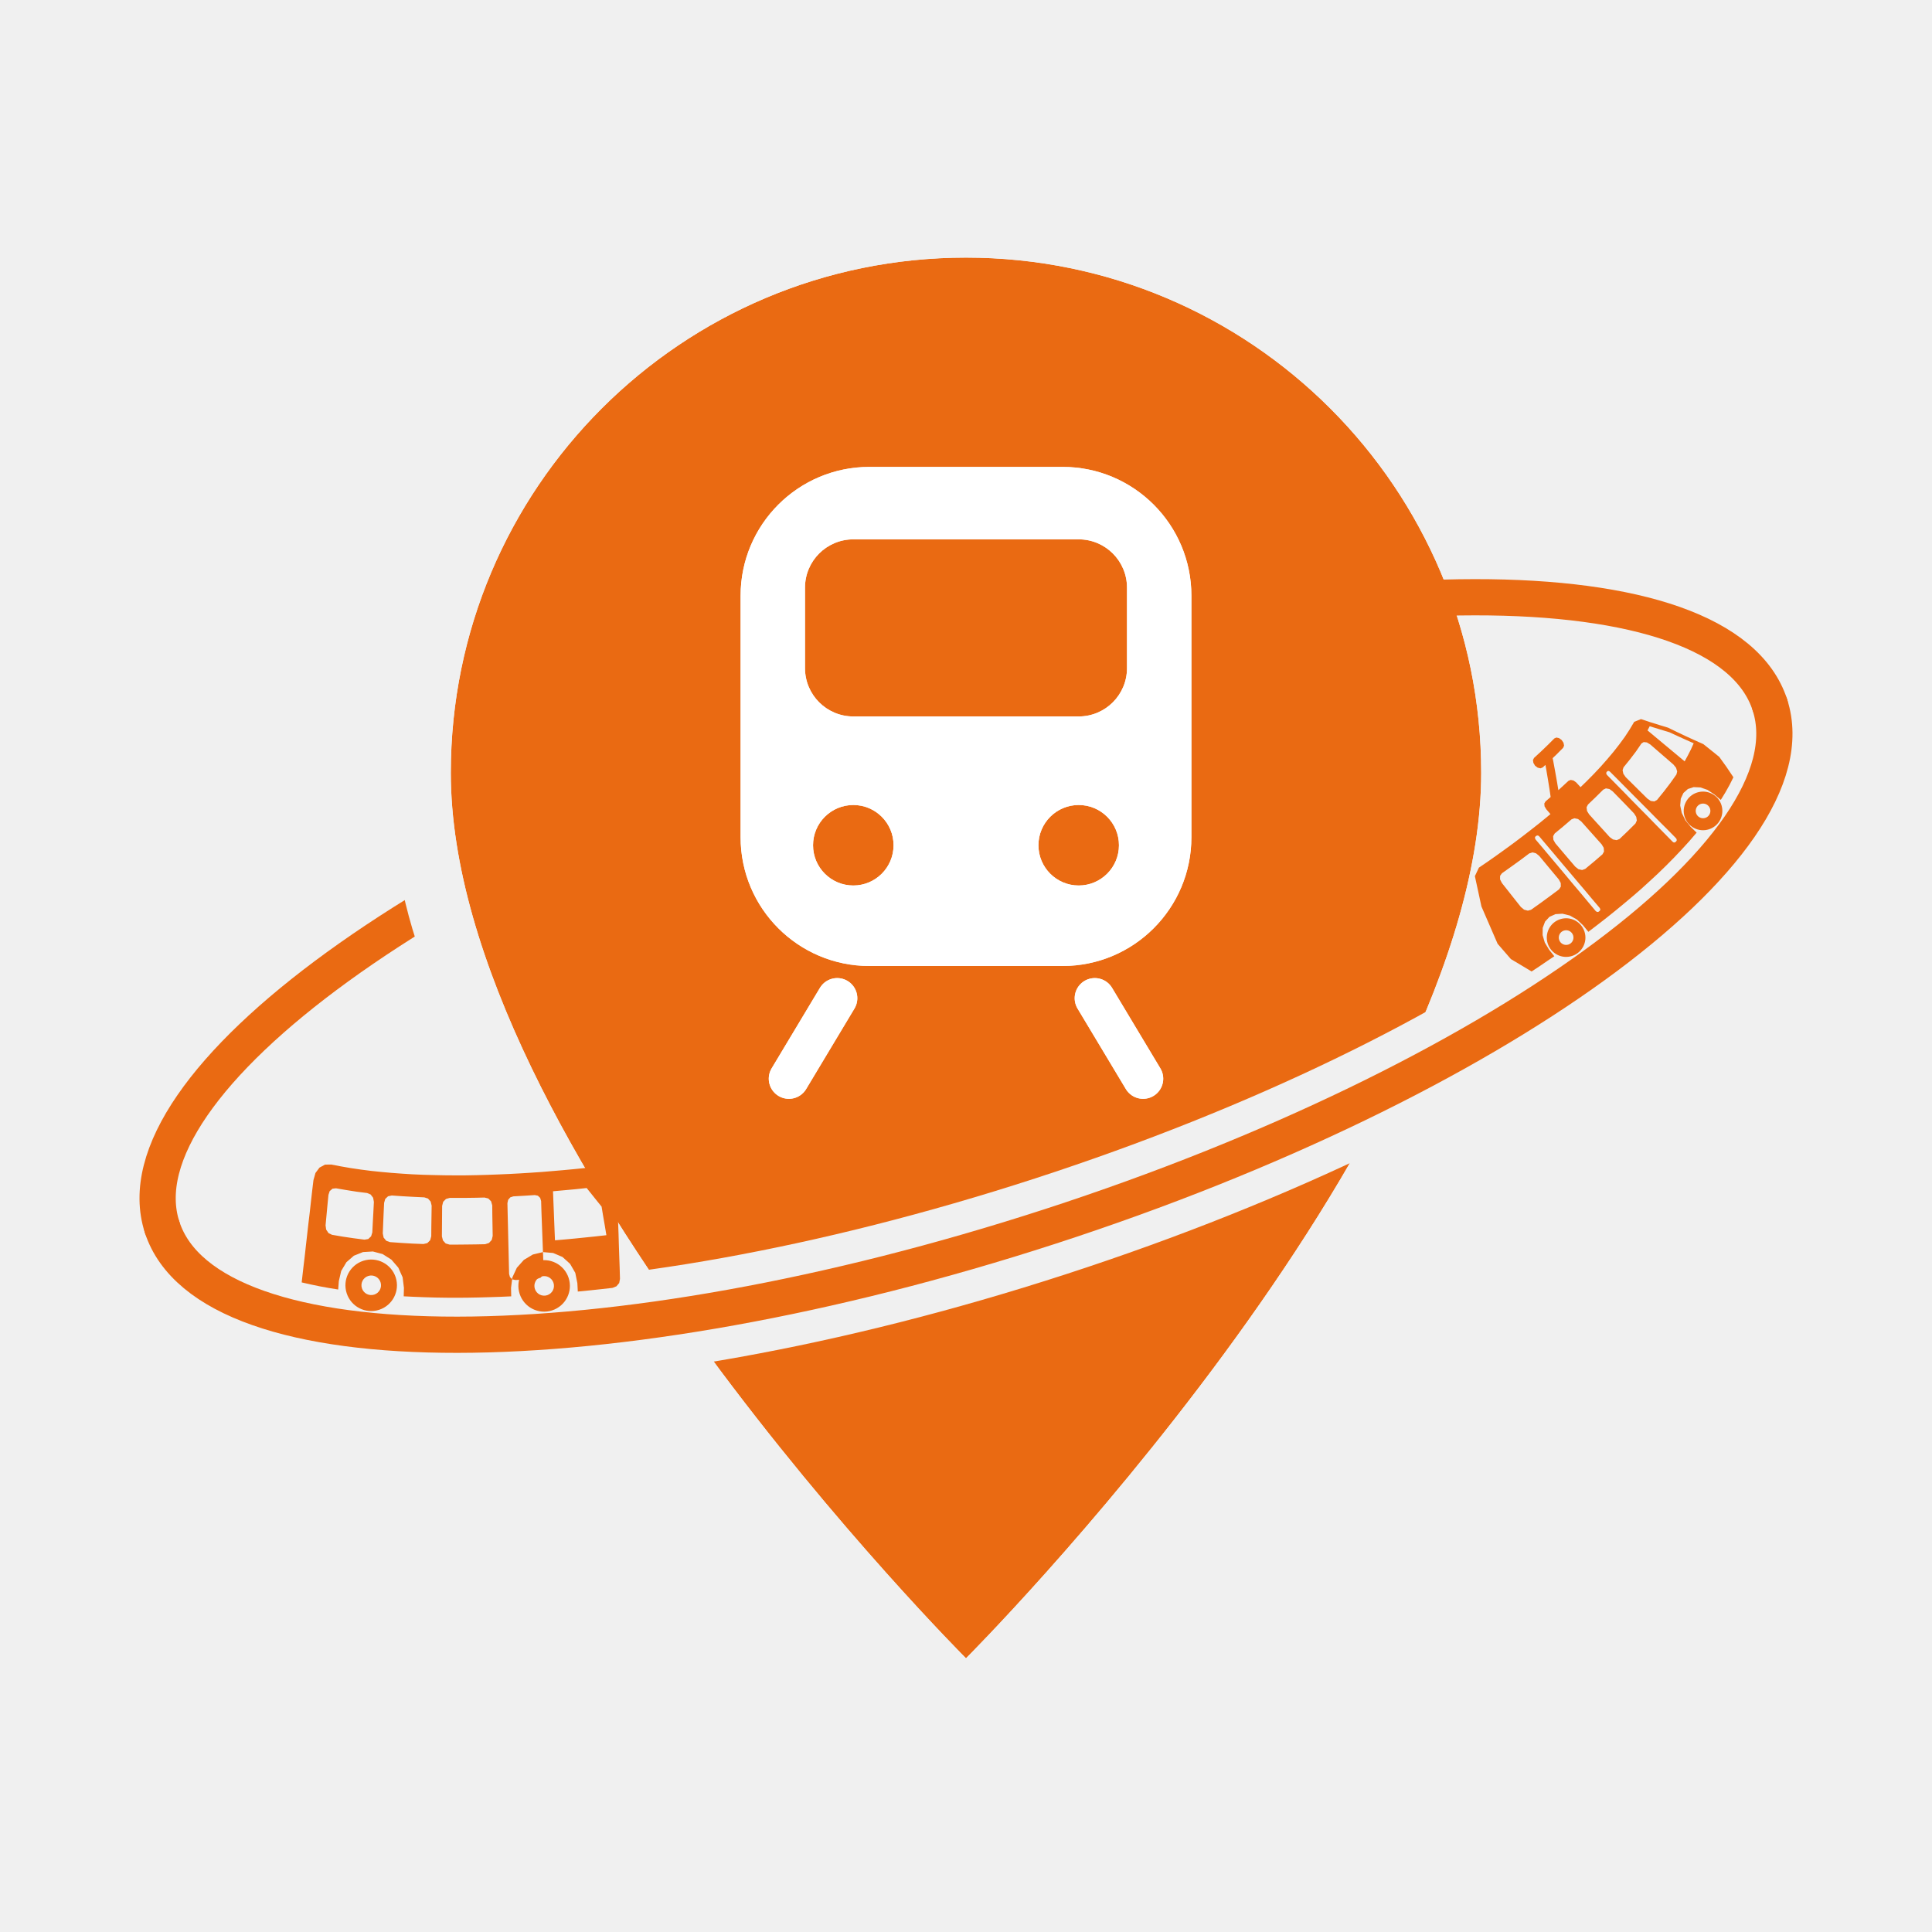
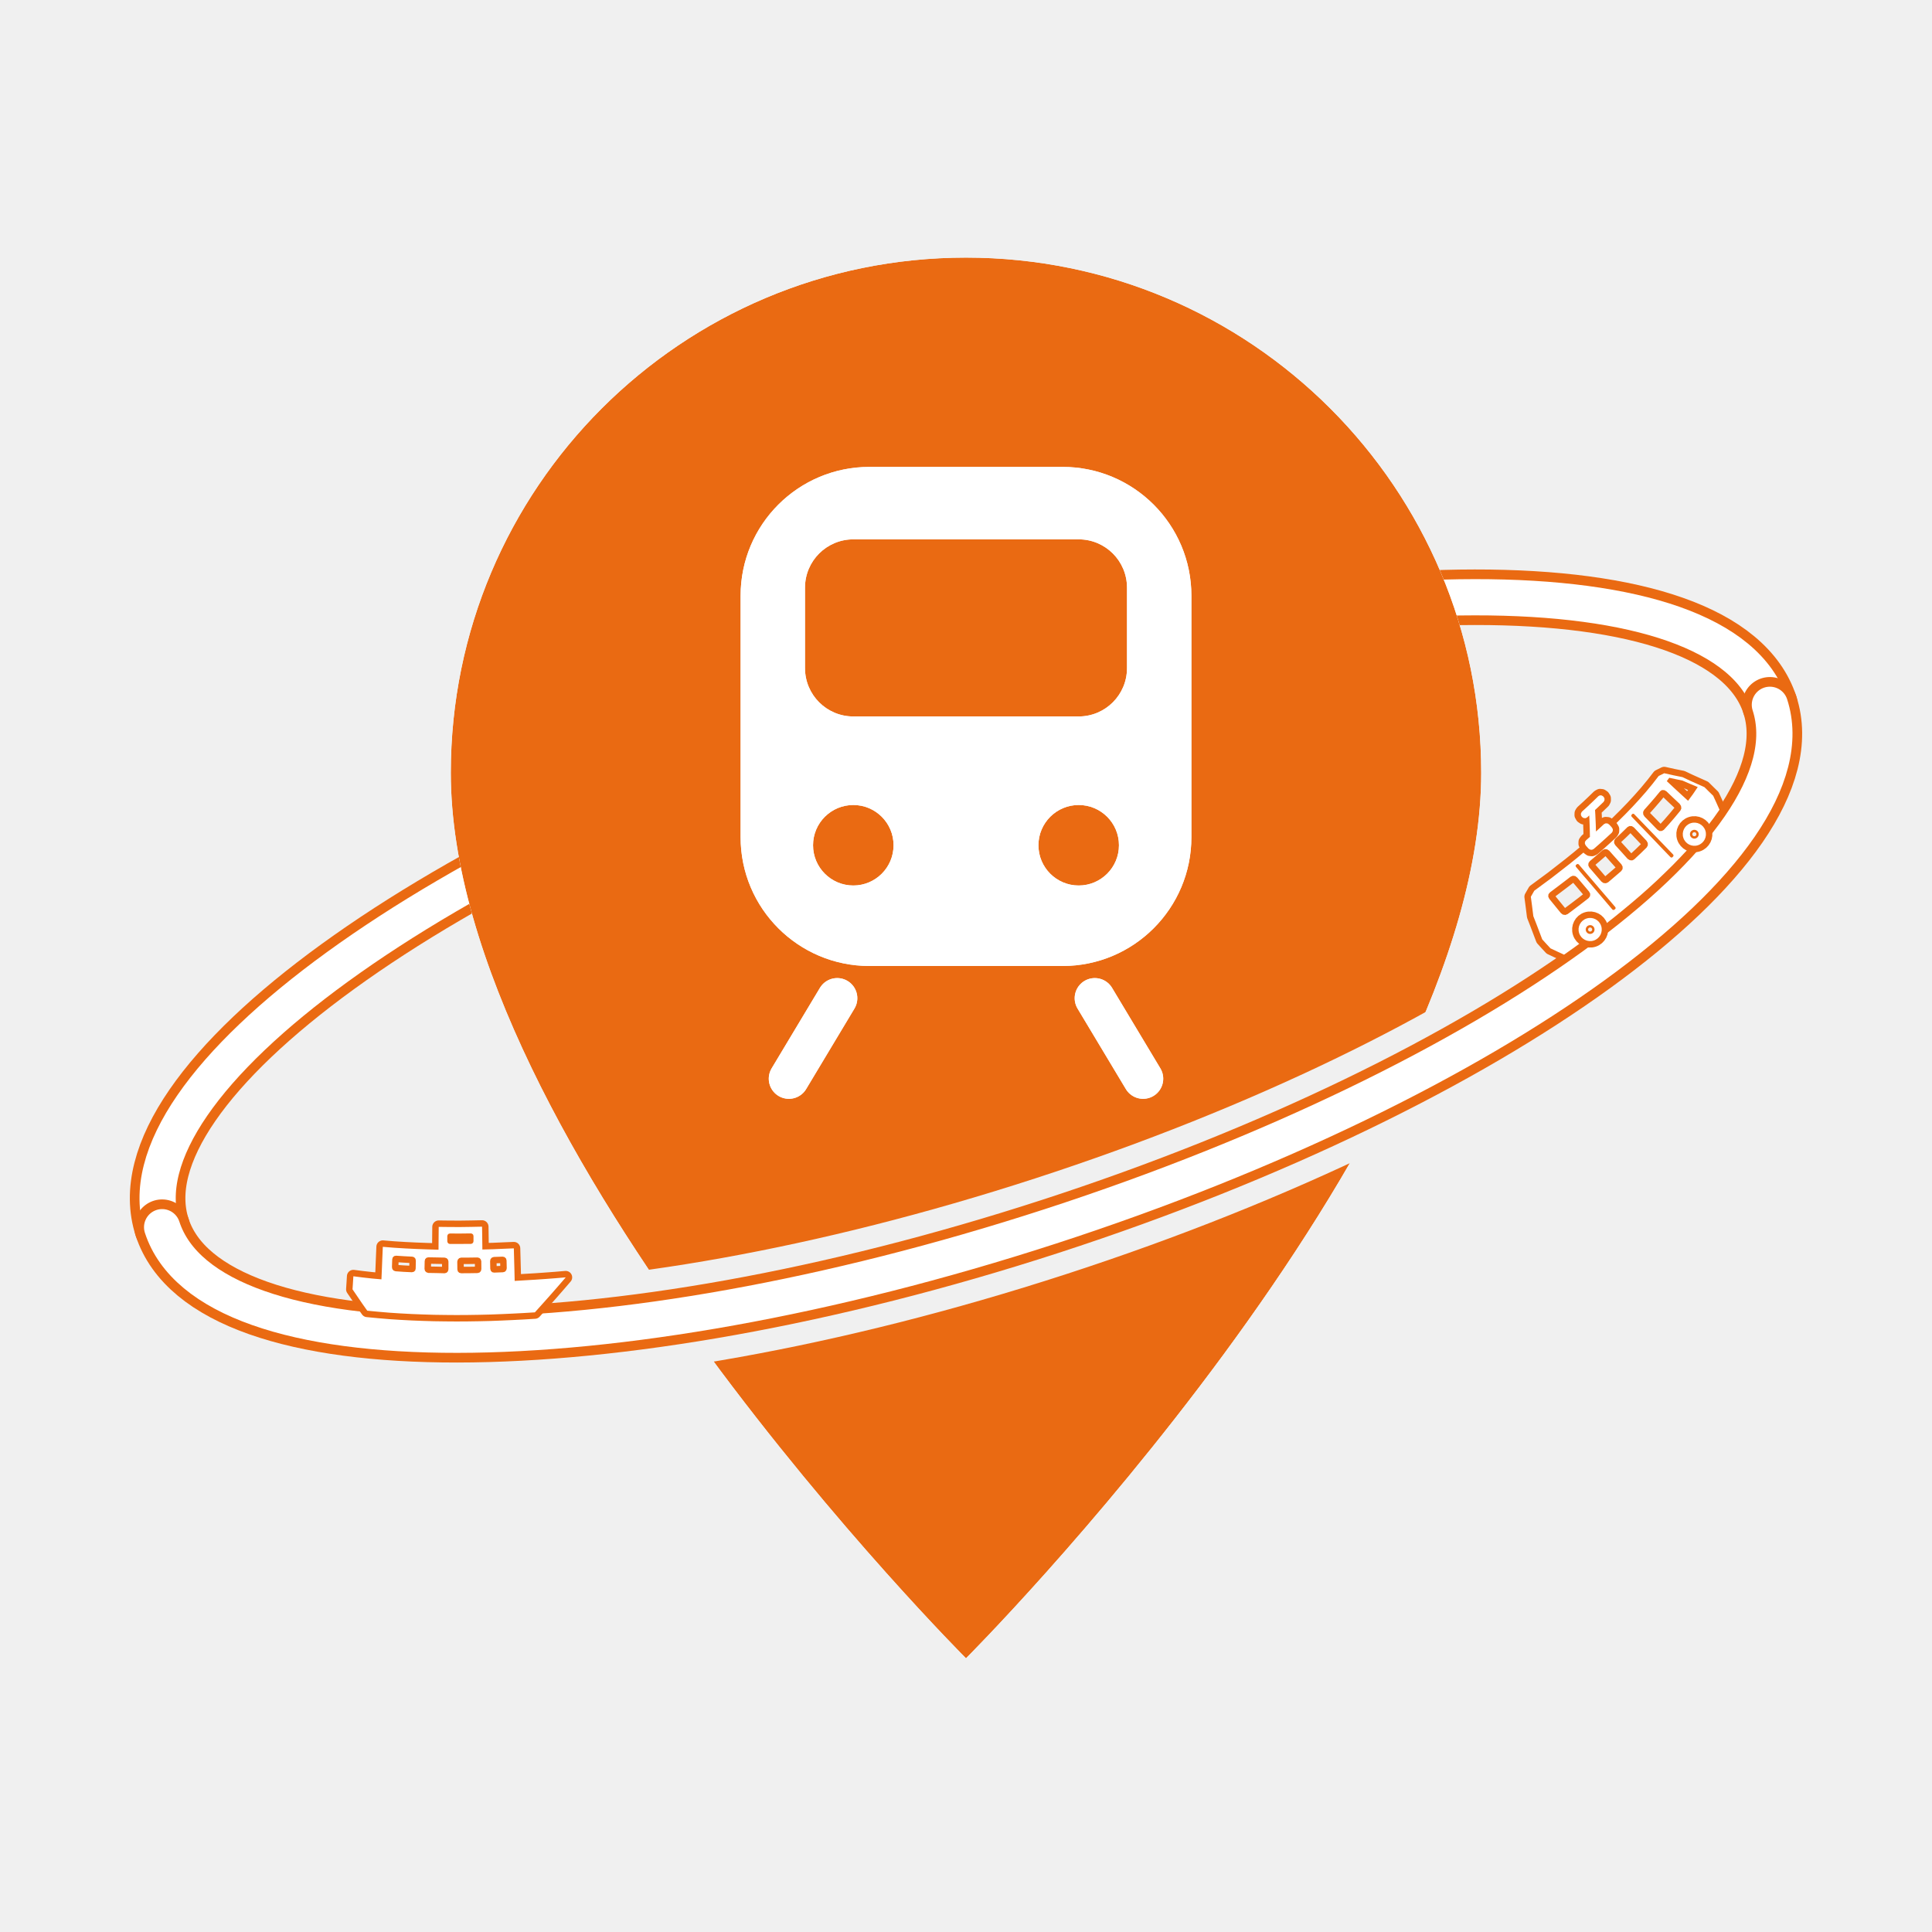
<svg xmlns="http://www.w3.org/2000/svg" viewBox="0 0 240 240" role="img" aria-label="NextStop">
  <defs>
    <mask id="dark-pin" maskUnits="userSpaceOnUse" x="0" y="0" width="240" height="240">
      <path d="M120 206C120 206 56 142 56 96A64 64 0 0 1 184 96C184 142 120 206 120 206Z" fill="#fff" />
      <rect x="92" y="58" width="56" height="62" rx="16" fill="#000" />
      <rect x="100" y="67" width="40" height="22" rx="6" fill="#fff" />
      <circle cx="106" cy="105" r="5" fill="#fff" />
      <circle cx="134" cy="105" r="5" fill="#fff" />
      <path d="M104 124L98 134M136 124L142 134" stroke="#000" stroke-width="5" stroke-linecap="round" />
      <path d="M225 120A105 34 0 0 1 15 120" transform="rotate(-18 120 120)" fill="none" stroke="#000" stroke-width="12.5" />
    </mask>
    <mask id="dark-gap" maskUnits="userSpaceOnUse" x="0" y="0" width="240" height="240">
      <rect width="240" height="240" fill="#fff" />
      <path d="M225 120A105 34 0 0 1 15 120" transform="rotate(-18 120 120)" fill="none" stroke="#000" stroke-width="12.5" />
    </mask>
    <mask id="dark-back" maskUnits="userSpaceOnUse" x="0" y="0" width="240" height="240">
      <rect width="240" height="240" fill="#fff" />
      <path d="M120 206C120 206 56 142 56 96A64 64 0 0 1 184 96C184 142 120 206 120 206Z" fill="#000" />
    </mask>
  </defs>
-   <path d="M15 120A105 34 0 0 1 225 120" transform="rotate(-18 120 120)" fill="none" stroke="#EA6A12" stroke-width="4.5" stroke-linecap="round" mask="url(#dark-back)" />
+   <g mask="url(#dark-back)">
+     <path d="M15 120A105 34 0 0 1 225 120" fill="none" stroke="#EA6A12" stroke-width="6.9" stroke-linecap="round" transform="rotate(-18 120 120)" />
+     <path d="M15 120A105 34 0 0 1 225 120" transform="rotate(-18 120 120)" fill="none" stroke="#fff" stroke-width="4.5" stroke-linecap="round" />
+   </g>
  <path d="M120 206C120 206 56 142 56 96A64 64 0 0 1 184 96C184 142 120 206 120 206Z" fill="#EA6A12" mask="url(#dark-pin)" />
  <g mask="url(#dark-gap)">
    <path fill="#fff" fill-rule="evenodd" d="M108 58H132A16 16 0 0 1 148 74V104A16 16 0 0 1 132 120H108A16 16 0 0 1 92 104V74A16 16 0 0 1 108 58ZM106 67A6 6 0 0 0 100 73V83A6 6 0 0 0 106 89H134A6 6 0 0 0 140 83V73A6 6 0 0 0 134 67ZM101 105A5 5 0 1 0 111 105A5 5 0 1 0 101 105ZM129 105A5 5 0 1 0 139 105A5 5 0 1 0 129 105Z" />
    <path d="M104 124L98 134M136 124L142 134" stroke="#fff" stroke-width="5" stroke-linecap="round" />
  </g>
  <g transform="rotate(-18 120 120)">
-     <path d="M225 120A105 34 0 0 1 15 120" fill="none" stroke="#EA6A12" stroke-width="4.5" stroke-linecap="round" />
-     <path fill="#EA6A12" fill-rule="evenodd" d="M29.37 131.88L30.36 132.47L31.36 133.04L32.38 133.59L33.41 134.12L33.81 133.15L34.48 132.04L35.43 131.21L36.56 130.73L37.78 130.65L38.97 130.96L40.02 131.64L40.84 132.63L41.35 133.84L41.49 135.15L41.24 136.45L40.89 137.44L42.13 137.91L43.38 138.37L44.64 138.82L45.90 139.25L47.17 139.67L48.44 140.07L49.72 140.46L51.01 140.84L52.29 141.21L53.59 141.57L53.89 140.57L54.45 139.38L55.35 138.41L56.48 137.75L57.75 137.46L59.04 137.56L60.21 138.06L61.16 138.89L61.79 139.99L62.06 141.25L61.91 142.55L61.64 143.56L63.05 143.87L64.47 144.17L65.89 144.46L65.89 144.46L66.41 144.42L66.86 144.14L67.11 143.68L67.50 142.35L67.88 141.02L68.26 139.70L68.65 138.37L69.03 137.04L69.35 135.78L69.67 134.53L69.98 133.28L70.03 132.59L69.95 131.92L69.75 131.28L69.44 130.69L69.02 130.18L68.52 129.77L67.94 129.45L67.31 129.26L65.97 128.97L64.63 128.67L63.30 128.36L61.98 128.05L60.66 127.72L59.34 127.38L58.03 127.03L56.73 126.67L55.43 126.30L54.14 125.92L52.86 125.53L51.59 125.12L50.33 124.70L49.07 124.26L47.83 123.82L46.60 123.36L45.39 122.88L44.19 122.39L43.00 121.88L41.83 121.36L40.69 120.82L39.56 120.26L38.46 119.68L37.39 119.09L36.65 118.86L35.88 119.00L35.20 119.48L34.69 120.24L34.12 121.47L33.56 122.70L33.00 123.94L32.43 125.17L31.87 126.40L31.31 127.63L30.75 128.87L30.18 130.10L29.62 131.33ZM38.43 129.24L38.90 129.31L39.34 129.10L39.63 128.69L40.08 127.51L40.54 126.32L40.99 125.14L41.06 124.62L40.89 124.14L40.53 123.83L39.34 123.27L38.18 122.68L37.04 122.08L36.61 121.99L36.18 122.17L35.89 122.57L35.38 123.74L34.88 124.90L34.38 126.06L34.29 126.58L34.43 127.08L34.78 127.42L35.98 128.05L37.19 128.65ZM45.23 132.02L45.72 132.06L46.17 131.83L46.45 131.40L46.85 130.20L47.26 129.00L47.67 127.80L47.71 127.28L47.51 126.82L47.12 126.54L45.85 126.06L44.59 125.57L43.35 125.07L42.88 125.02L42.44 125.23L42.16 125.65L41.71 126.84L41.27 128.02L40.83 129.21L40.77 129.73L40.96 130.21L41.35 130.51L42.63 131.03L43.93 131.54ZM52.51 134.41L53.01 134.41L53.45 134.16L53.72 133.72L54.09 132.51L54.46 131.30L54.84 130.09L54.86 129.57L54.64 129.13L54.22 128.87L53.18 128.56L52.15 128.24L51.12 127.91L50.10 127.58L49.62 127.56L49.18 127.79L48.90 128.23L48.50 129.43L48.10 130.63L47.70 131.83L47.67 132.35L47.88 132.81L48.29 133.09L49.34 133.43L50.39 133.76L51.45 134.09ZM57.38 140.50L57.79 140.49L58.15 140.28L58.36 139.92L58.77 138.51L59.17 137.10L59.57 135.69L59.97 134.28L60.37 132.87L60.78 131.46L60.79 131.05L60.60 130.70L60.26 130.51L58.97 130.18L57.68 129.84L57.28 129.84L56.93 130.05L56.72 130.41L56.30 131.81L55.88 133.22L55.46 134.62L55.04 136.03L54.62 137.43L54.20 138.84L54.18 139.25L54.38 139.61L54.73 139.81L56.05 140.16ZM60.91 136.63L62.16 136.92L63.41 137.20L64.66 137.47L65.92 137.74L67.18 138.00L67.36 136.81L67.53 135.62L67.71 134.44L67.36 133.52L67.01 132.59L66.66 131.67L65.29 131.38L63.92 131.07L62.56 130.76L62.23 131.93L61.90 133.11L61.57 134.28L61.24 135.45Z" />
-     <path fill="#EA6A12" fill-rule="evenodd" d="M34.27 134.89a3.2 3.2 0 1 0 6.4 0a3.2 3.2 0 1 0 -6.4 0M36.26 134.89a1.216 1.216 0 1 0 2.432 0a1.216 1.216 0 1 0 -2.432 0M54.68 141.60a3.2 3.2 0 1 0 6.4 0a3.2 3.2 0 1 0 -6.4 0M56.67 141.60a1.216 1.216 0 1 0 2.432 0a1.216 1.216 0 1 0 -2.432 0" />
-     <path fill="#EA6A12" fill-rule="evenodd" d="M186.61 142.36L187.70 142.06L188.79 141.74L189.88 141.43L189.51 140.44L189.28 139.45L189.31 138.48L189.60 137.63L190.12 136.98L190.82 136.59L191.63 136.50L192.48 136.72L193.28 137.22L193.96 137.96L194.46 138.87L194.84 139.85L196.18 139.38L197.51 138.90L198.83 138.40L200.15 137.88L201.46 137.35L202.76 136.80L204.04 136.22L205.32 135.63L206.58 135.01L207.82 134.37L209.05 133.70L210.26 133.01L211.44 132.29L210.95 131.36L210.58 130.39L210.44 129.39L210.54 128.45L210.87 127.67L211.40 127.10L212.08 126.80L212.84 126.80L213.63 127.10L214.37 127.66L215.00 128.46L215.55 129.35L216.37 128.65L217.16 127.92L217.91 127.16L217.49 125.68L217.02 124.21L216.33 123.15L215.63 122.09L214.73 121.28L213.84 120.46L212.96 119.63L212.09 118.79L211.13 118.12L210.17 117.44L209.22 116.74L208.32 116.80L207.50 117.52L206.63 118.22L205.70 118.89L204.72 119.55L203.69 120.19L202.64 120.81L201.55 121.41L200.43 121.99L199.29 122.55L198.13 123.10L196.94 123.62L195.74 124.13L194.53 124.63L193.30 125.11L192.05 125.57L190.80 126.02L189.53 126.46L188.25 126.88L186.97 127.29L185.67 127.69L184.37 128.07L183.57 128.92L183.44 130.20L183.31 131.48L183.18 132.75L183.30 134.01L183.42 135.27L183.54 136.53L183.66 137.78L184.15 138.94L184.64 140.10L185.63 141.23ZM212.76 123.41L213.38 122.82L213.97 122.23L214.52 121.62L213.70 120.88L212.89 120.14L212.08 119.39L211.03 118.66L209.98 117.92L209.56 118.33L210.36 119.60L211.16 120.87L211.96 122.14ZM193.01 133.71L193.32 133.46L193.45 133.03L193.36 132.53L192.89 131.36L192.42 130.18L191.95 129.00L191.67 128.57L191.28 128.32L190.87 128.32L189.55 128.77L188.21 129.20L186.87 129.62L186.56 129.85L186.42 130.27L186.50 130.77L186.94 131.96L187.38 133.15L187.82 134.33L188.10 134.77L188.50 135.03L188.91 135.05L190.28 134.62L191.65 134.17ZM199.48 131.24L199.77 130.97L199.88 130.52L199.77 130.03L199.26 128.87L198.75 127.71L198.24 126.55L197.95 126.13L197.55 125.90L197.16 125.92L195.91 126.44L194.64 126.94L194.35 127.20L194.24 127.64L194.34 128.13L194.82 129.30L195.30 130.47L195.79 131.65L196.07 132.07L196.47 132.31L196.88 132.30L198.19 131.78ZM204.57 128.86L204.84 128.56L204.91 128.11L204.78 127.61L204.23 126.47L203.67 125.33L203.11 124.20L202.81 123.79L202.42 123.58L202.05 123.63L200.88 124.22L199.68 124.80L199.41 125.07L199.32 125.52L199.44 126.01L199.96 127.17L200.48 128.32L201.00 129.48L201.30 129.89L201.70 130.11L202.09 130.08L203.34 129.48ZM211.29 124.64L211.49 124.31L211.50 123.84L211.31 123.35L210.66 122.27L210.00 121.18L209.35 120.10L209.02 119.72L208.66 119.56L208.34 119.64L207.38 120.38L206.37 121.08L205.31 121.77L205.09 122.07L205.04 122.52L205.19 123.02L205.77 124.14L206.35 125.27L206.93 126.39L207.24 126.79L207.64 126.98L208.01 126.91L209.14 126.18L210.24 125.42ZM196.98 137.81L197.08 137.74L197.12 137.60L197.09 137.45L196.54 136.11L196.00 134.77L195.45 133.43L194.90 132.08L194.35 130.74L193.81 129.40L193.26 128.06L192.71 126.71L192.63 126.58L192.51 126.51L192.39 126.51L192.25 126.56L192.16 126.64L192.13 126.77L192.15 126.92L192.70 128.26L193.24 129.60L193.79 130.95L194.33 132.29L194.87 133.64L195.42 134.98L195.96 136.33L196.50 137.67L196.59 137.80L196.71 137.87L196.84 137.87ZM208.71 132.52L208.80 132.43L208.82 132.29L208.78 132.14L208.13 130.84L207.47 129.55L206.82 128.25L206.17 126.96L205.51 125.66L204.86 124.37L204.21 123.08L203.55 121.78L203.46 121.66L203.35 121.60L203.24 121.62L203.12 121.68L203.05 121.77L203.03 121.91L203.07 122.05L203.72 123.35L204.37 124.65L205.01 125.95L205.66 127.25L206.31 128.54L206.95 129.84L207.60 131.14L208.25 132.44L208.34 132.56L208.46 132.61L208.58 132.59Z" />
-     <path fill="#EA6A12" d="M199.30 123.43L199.51 123.21L199.57 122.86L199.47 122.46L199.14 121.74L198.90 121.41L198.59 121.23L198.29 121.25L197.14 121.78L195.98 122.30L194.79 122.80L194.56 123.00L194.48 123.35L194.57 123.75L194.88 124.49L195.11 124.83L195.42 125.01L195.73 125.00L196.94 124.50L198.13 123.97ZM195.48 122.94L196.66 122.44L196.87 121.08L197.06 119.73L197.24 118.38L197.40 117.02L196.30 117.55L196.12 118.90L195.92 120.25L195.71 121.60ZM198.93 117.14L199.12 116.92L199.16 116.56L199.05 116.17L199.05 116.17L198.81 115.84L198.52 115.67L198.24 115.70L197.22 116.22L196.17 116.73L195.10 117.22L194.89 117.43L194.83 117.78L194.92 118.18L194.92 118.18L195.15 118.51L195.46 118.70L195.75 118.68L196.84 118.18L197.90 117.67Z" />
-     <path fill="#EA6A12" fill-rule="evenodd" d="M189.59 139.68a2.4 2.4 0 1 0 4.8 0a2.4 2.4 0 1 0 -4.8 0M191.08 139.68a0.912 0.912 0 1 0 1.824 0a0.912 0.912 0 1 0 -1.824 0M210.63 129.97a2.4 2.4 0 1 0 4.8 0a2.4 2.4 0 1 0 -4.8 0M212.12 129.97a0.912 0.912 0 1 0 1.824 0a0.912 0.912 0 1 0 -1.824 0" />
+     <path d="M225 120A105 34 0 0 1 15 120" fill="none" stroke="#EA6A12" stroke-width="6.9" stroke-linecap="round" />
+     <path d="M225 120A105 34 0 0 1 15 120" fill="none" stroke="#fff" stroke-width="4.5" stroke-linecap="round" />
+     <path fill="#fff" stroke="#EA6A12" stroke-width="1.6" stroke-linejoin="round" paint-order="stroke" fill-rule="evenodd" d="M36.03 137.74L37.30 138.29L38.58 138.83L39.86 139.34L41.16 139.84L42.46 140.32L43.77 140.79L45.09 141.24L46.41 141.68L47.73 142.10L49.06 142.51L50.40 142.91L51.74 143.29L53.08 143.66L54.42 144.02L55.77 144.37L57.03 143.64L58.28 142.91L59.52 142.17L60.76 141.42L59.52 141.13L58.29 140.83L57.05 140.52L55.82 140.20L54.59 139.88L54.98 138.58L55.36 137.29L55.74 136.00L54.49 135.65L53.23 135.30L51.98 134.93L52.40 133.58L52.82 132.22L51.53 131.83L50.24 131.43L48.96 131.01L47.69 130.58L47.24 131.92L46.79 133.27L45.48 132.80L44.17 132.32L42.88 131.83L41.59 131.32L40.32 130.79L39.85 132.05L39.38 133.32L38.91 134.58L37.83 134.12L36.77 133.64L35.71 133.14L35.41 133.90L35.11 134.65L35.41 135.68L35.71 136.71ZM42.78 134.91L43.02 134.93L43.24 134.83L43.37 134.62L43.69 133.70L43.72 133.45L43.62 133.22L43.42 133.08L42.48 132.72L41.55 132.35L41.31 132.32L41.09 132.42L40.95 132.63L40.62 133.54L40.59 133.79L40.69 134.02L40.89 134.17L41.83 134.55ZM46.61 136.29L46.86 136.30L47.08 136.18L47.21 135.97L47.51 135.05L47.53 134.80L47.42 134.58L47.22 134.44L46.27 134.11L45.31 133.78L45.07 133.76L44.85 133.87L44.72 134.08L44.40 135.00L44.38 135.25L44.49 135.47L44.69 135.62L45.65 135.95ZM50.51 137.53L50.76 137.54L50.98 137.42L51.11 137.20L51.40 136.28L51.41 136.03L51.30 135.81L51.09 135.68L50.12 135.38L49.15 135.07L48.91 135.06L48.69 135.18L48.55 135.39L48.26 136.32L48.24 136.57L48.35 136.79L48.56 136.92L49.53 137.23ZM53.54 138.41L53.79 138.42L54.01 138.29L54.14 138.08L54.42 137.14L54.43 136.90L54.31 136.68L54.10 136.55L53.05 136.25L52.80 136.25L52.58 136.37L52.45 136.59L52.17 137.52L52.16 137.77L52.27 137.99L52.48 138.11ZM50.86 133.83L51.02 133.83L51.16 133.75L51.25 133.61L51.45 132.99L51.46 132.82L51.38 132.68L51.25 132.59L50.00 132.20L48.75 131.79L48.59 131.78L48.44 131.86L48.35 132.00L48.15 132.62L48.14 132.78L48.21 132.93L48.34 133.02L49.60 133.43Z" />
+     <path fill="#fff" stroke="#EA6A12" stroke-width="1.6" stroke-linejoin="round" paint-order="stroke" fill-rule="evenodd" d="M191.09 141.62L192.31 141.24L193.52 140.85L193.29 140.27L193.16 139.67L193.23 139.07L193.48 138.52L193.88 138.09L194.41 137.80L195.01 137.70L195.63 137.78L196.19 138.04L196.66 138.46L196.98 139.00L197.21 139.58L198.51 139.10L199.80 138.60L201.08 138.09L202.36 137.56L203.62 137.01L204.87 136.44L206.11 135.84L207.34 135.23L208.55 134.59L209.75 133.93L209.46 133.37L209.27 132.77L209.25 132.15L209.41 131.55L209.74 131.03L210.18 130.64L210.72 130.42L211.29 130.38L211.85 130.54L212.33 130.87L212.71 131.36L213.01 131.91L214.03 131.20L215.02 130.46L214.92 129.51L214.81 128.57L214.46 127.90L214.11 127.22L213.37 126.55L212.63 125.88L211.90 125.19L210.89 124.62L209.89 124.03L209.13 124.14L208.10 124.84L207.03 125.52L205.93 126.17L204.81 126.80L203.66 127.41L202.49 128.00L201.31 128.57L200.10 129.12L198.88 129.65L197.65 130.16L196.41 130.66L195.15 131.14L193.88 131.60L192.61 132.06L191.32 132.49L190.03 132.92L189.39 133.50L189.17 134.69L188.94 135.89L189.00 136.92L189.05 137.95L189.10 138.97L189.41 139.66L189.73 140.35L190.41 140.99ZM211.65 128.20L212.50 127.59L213.32 126.95L212.54 126.28L211.77 125.60L211.04 125.18L210.31 124.76L209.89 125.06L210.47 126.11L211.06 127.16ZM196.16 135.88L196.40 135.71L196.52 135.43L196.47 135.13L196.04 134.07L195.61 133.02L195.43 132.76L195.15 132.63L194.85 132.66L193.84 133.02L192.83 133.37L191.82 133.72L191.57 133.88L191.45 134.15L191.49 134.46L191.90 135.52L192.31 136.58L192.49 136.84L192.77 136.98L193.08 136.96L194.11 136.61L195.14 136.25ZM201.05 133.94L201.29 133.75L201.39 133.47L201.34 133.16L200.88 132.12L200.42 131.07L200.23 130.83L199.95 130.71L199.66 130.75L198.69 131.16L197.72 131.56L197.49 131.74L197.38 132.01L197.43 132.32L197.87 133.37L198.31 134.42L198.50 134.67L198.78 134.79L199.08 134.76L200.07 134.35ZM204.96 132.13L205.18 131.93L205.27 131.64L205.21 131.33L204.72 130.30L204.23 129.27L204.04 129.04L203.76 128.93L203.48 128.98L202.55 129.44L201.61 129.88L201.39 130.07L201.29 130.36L201.35 130.66L201.82 131.70L202.28 132.74L202.48 132.98L202.76 133.10L203.05 133.05L204.01 132.60ZM210.36 129.07L210.56 128.85L210.62 128.54L210.54 128.24L209.99 127.24L209.45 126.24L209.24 126.02L208.97 125.93L208.71 126.01L207.86 126.55L207.00 127.07L206.11 127.59L205.91 127.79L205.83 128.09L205.90 128.39L206.41 129.41L206.91 130.43L207.11 130.67L207.39 130.76L207.67 130.70L208.59 130.17L209.48 129.63ZM198.88 138.19L198.95 138.14L198.98 138.05L198.97 137.96L198.44 136.68L197.90 135.39L197.37 134.11L196.83 132.82L196.30 131.54L196.24 131.46L196.16 131.42L196.07 131.43L195.96 131.47L195.89 131.52L195.86 131.61L195.87 131.70L196.40 132.99L196.94 134.27L197.47 135.56L198.00 136.84L198.53 138.13L198.59 138.21L198.67 138.24L198.77 138.23ZM207.74 134.21L207.81 134.15L207.84 134.06L207.82 133.97L207.21 132.71L206.60 131.46L205.99 130.21L205.38 128.96L204.77 127.71L204.71 127.64L204.63 127.61L204.54 127.63L204.45 127.68L204.38 127.74L204.36 127.82L204.38 127.92L204.98 129.17L205.59 130.42L206.20 131.68L206.80 132.93L207.41 134.18L207.47 134.25L207.55 134.28L207.64 134.26Z" />
+     <path fill="#fff" stroke="#EA6A12" stroke-width="1.6" stroke-linejoin="round" paint-order="stroke" d="M201.42 129.04L201.59 128.89L201.67 128.66L201.62 128.42L201.42 127.98L201.27 127.79L201.05 127.70L200.82 127.73L199.91 128.15L199.00 128.55L198.08 128.95L197.89 129.09L197.81 129.32L197.85 129.56L198.04 130.00L198.19 130.20L198.41 130.30L198.65 130.27L199.58 129.87L200.50 129.46ZM198.58 128.99L199.50 128.59L199.84 127.44L200.16 126.28L200.46 125.12L199.58 125.53L199.26 126.69L198.93 127.84ZM201.64 125.08L201.80 124.92L201.87 124.69L201.81 124.45L201.81 124.45L201.66 124.26L201.45 124.17L201.23 124.21L200.39 124.62L199.55 125.02L198.69 125.41L198.52 125.56L198.44 125.78L198.49 126.03L198.49 126.03L198.64 126.22L198.86 126.32L199.08 126.29L199.94 125.89L200.79 125.49Z" />
+     <path fill="#fff" stroke="#EA6A12" stroke-width="1.6" stroke-linejoin="round" paint-order="stroke" fill-rule="evenodd" d="M193.70 139.65a1.44 1.44 0 1 0 2.88 0a1.44 1.44 0 1 0 -2.88 0M194.59 139.65a0.547 0.547 0 1 0 1.094 0a0.547 0.547 0 1 0 -1.094 0M209.67 132.39a1.44 1.44 0 1 0 2.88 0a1.44 1.44 0 1 0 -2.88 0M210.56 132.39a0.547 0.547 0 1 0 1.094 0a0.547 0.547 0 1 0 -1.094 0" />
  </g>
</svg>
